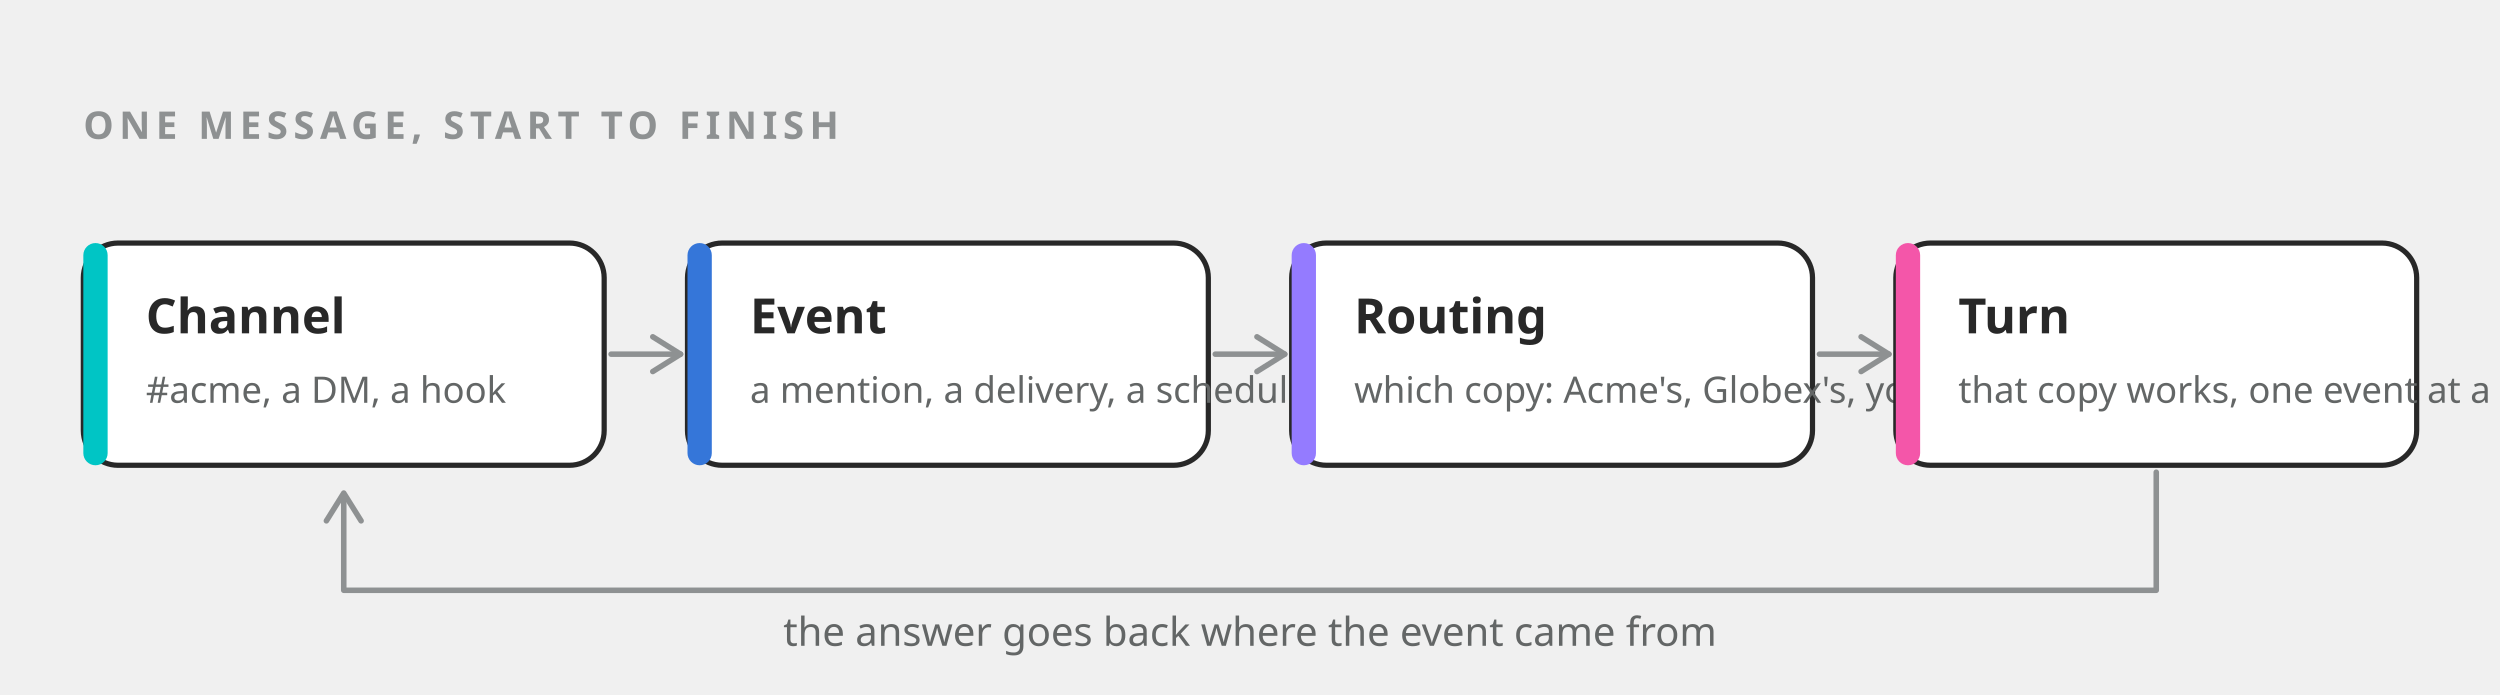
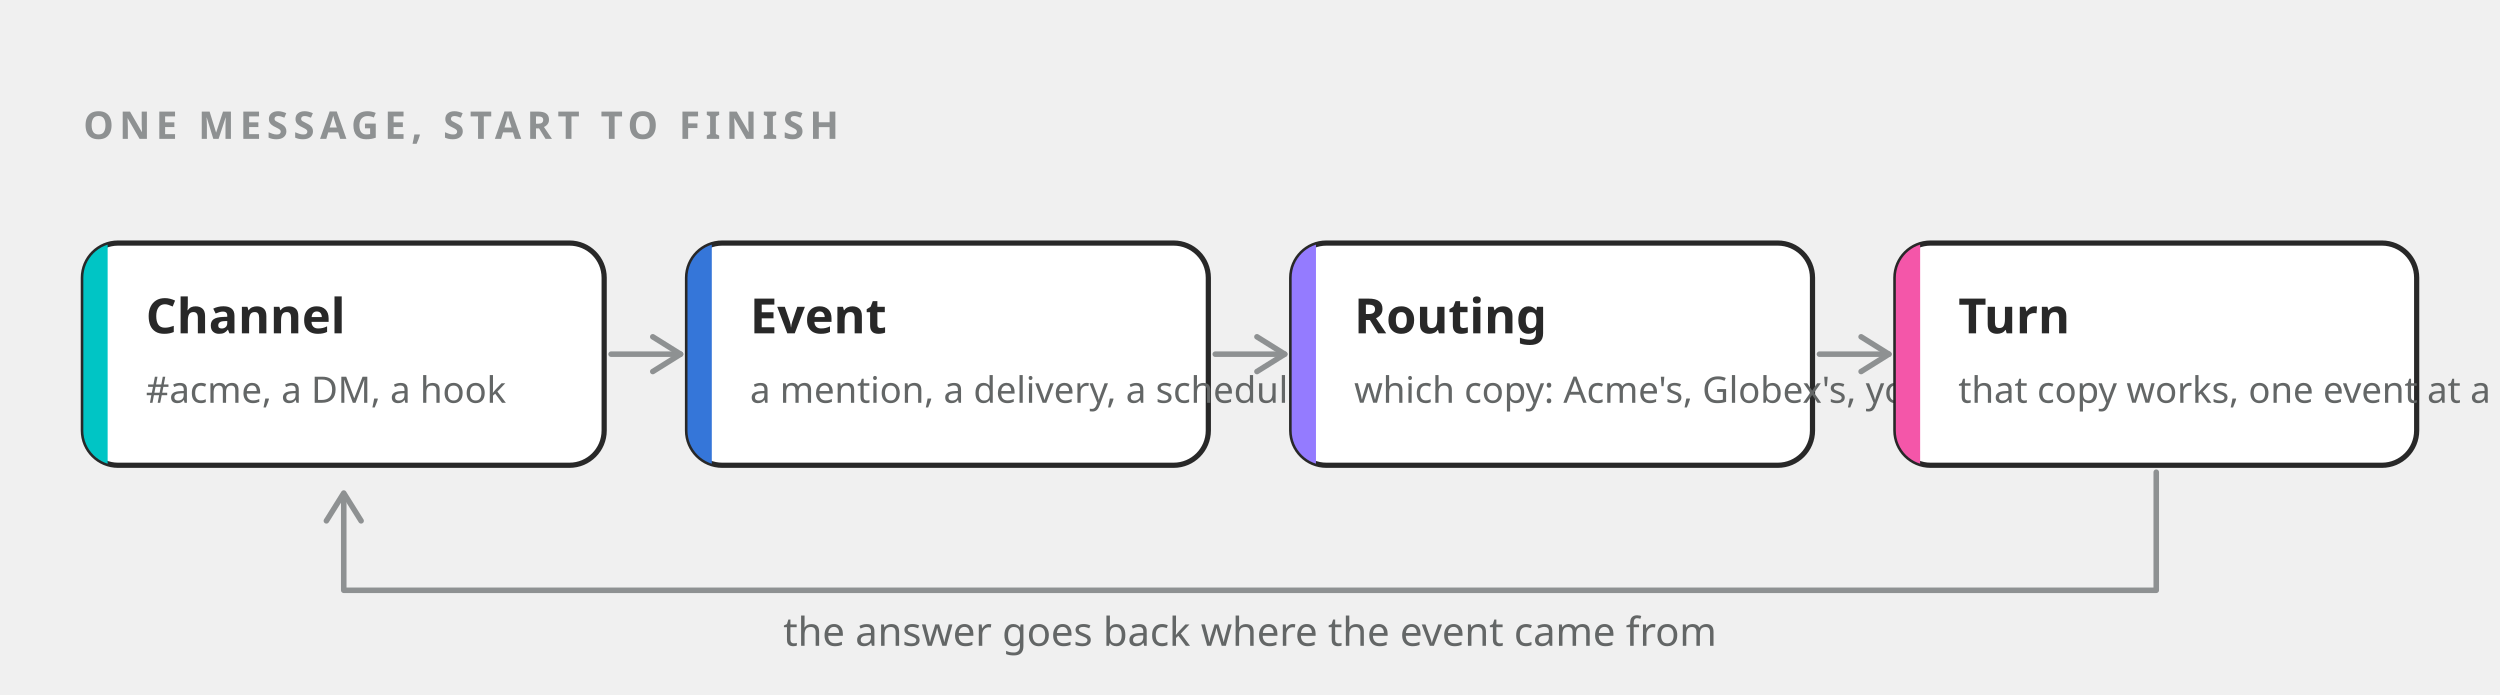
<svg xmlns="http://www.w3.org/2000/svg" viewBox="0 0 720 200" role="img" aria-label="How a message becomes work" style="width:100%;height:auto;display:block">
  <g>
    <rect x="24" y="70" width="150" height="64" rx="10" fill="#ffffff" stroke="#282828" stroke-width="1.5" />
-     <rect x="24" y="70" width="7" height="64" rx="3.5" fill="#00c5c5" />
+     <clipPath id="bar1">
+       <rect x="24" y="70" width="150" height="64" rx="10" />
+     </clipPath>
+     <rect x="24" y="70" width="7" height="64" fill="#00c5c5" clip-path="url(#bar1)" />
    <text x="42" y="96" font-family="Satoshi, ui-sans-serif, system-ui, sans-serif" font-size="14" font-weight="700" fill="#282828">Channel</text>
    <text x="42" y="116" font-family="Satoshi, ui-sans-serif, system-ui, sans-serif" font-size="10.5" fill="#636666">#acme, a DM, a hook</text>
    <g stroke="#8e9192" stroke-width="1.6" fill="none" stroke-linecap="round" stroke-linejoin="round">
      <line x1="176" y1="102" x2="196" y2="102" />
      <polyline points="188,107 196,102 188,97" />
    </g>
  </g>
  <g>
    <rect x="198" y="70" width="150" height="64" rx="10" fill="#ffffff" stroke="#282828" stroke-width="1.5" />
-     <rect x="198" y="70" width="7" height="64" rx="3.5" fill="#3576d9" />
+     <clipPath id="bar2">
+       <rect x="198" y="70" width="150" height="64" rx="10" />
+     </clipPath>
+     <rect x="198" y="70" width="7" height="64" fill="#3576d9" clip-path="url(#bar2)" />
    <text x="216" y="96" font-family="Satoshi, ui-sans-serif, system-ui, sans-serif" font-size="14" font-weight="700" fill="#282828">Event</text>
    <text x="216" y="116" font-family="Satoshi, ui-sans-serif, system-ui, sans-serif" font-size="10.5" fill="#636666">a mention, a delivery, a schedule firing</text>
    <g stroke="#8e9192" stroke-width="1.6" fill="none" stroke-linecap="round" stroke-linejoin="round">
      <line x1="350" y1="102" x2="370" y2="102" />
      <polyline points="362,107 370,102 362,97" />
    </g>
  </g>
  <g>
    <rect x="372" y="70" width="150" height="64" rx="10" fill="#ffffff" stroke="#282828" stroke-width="1.5" />
-     <rect x="372" y="70" width="7" height="64" rx="3.5" fill="#947bff" />
+     <clipPath id="bar3">
+       <rect x="372" y="70" width="150" height="64" rx="10" />
+     </clipPath>
+     <rect x="372" y="70" width="7" height="64" fill="#947bff" clip-path="url(#bar3)" />
    <text x="390" y="96" font-family="Satoshi, ui-sans-serif, system-ui, sans-serif" font-size="14" font-weight="700" fill="#282828">Routing</text>
    <text x="390" y="116" font-family="Satoshi, ui-sans-serif, system-ui, sans-serif" font-size="10.5" fill="#636666">which copy: Acme's, Globex's, your team's</text>
    <g stroke="#8e9192" stroke-width="1.6" fill="none" stroke-linecap="round" stroke-linejoin="round">
      <line x1="524" y1="102" x2="544" y2="102" />
      <polyline points="536,107 544,102 536,97" />
    </g>
  </g>
  <g>
    <rect x="546" y="70" width="150" height="64" rx="10" fill="#ffffff" stroke="#282828" stroke-width="1.5" />
-     <rect x="546" y="70" width="7" height="64" rx="3.5" fill="#f456a9" />
+     <clipPath id="bar4">
+       <rect x="546" y="70" width="150" height="64" rx="10" />
+     </clipPath>
+     <rect x="546" y="70" width="7" height="64" fill="#f456a9" clip-path="url(#bar4)" />
    <text x="564" y="96" font-family="Satoshi, ui-sans-serif, system-ui, sans-serif" font-size="14" font-weight="700" fill="#282828">Turn</text>
    <text x="564" y="116" font-family="Satoshi, ui-sans-serif, system-ui, sans-serif" font-size="10.5" fill="#636666">that copy works, one event at a time</text>
  </g>
  <path d="M 621 136 V 170 H 99 V 144" fill="none" stroke="#8e9192" stroke-width="1.6" stroke-linecap="round" stroke-linejoin="round" />
  <polyline points="94,150 99,142 104,150" fill="none" stroke="#8e9192" stroke-width="1.6" stroke-linecap="round" stroke-linejoin="round" />
  <text x="360" y="186" text-anchor="middle" font-family="Satoshi, ui-sans-serif, system-ui, sans-serif" font-size="11.5" fill="#636666">the answer goes back where the event came from</text>
  <text x="24" y="40" font-family="Satoshi, ui-sans-serif, system-ui, sans-serif" font-size="11" font-weight="700" letter-spacing="1.6" fill="#8e9192">ONE MESSAGE, START TO FINISH</text>
</svg>
